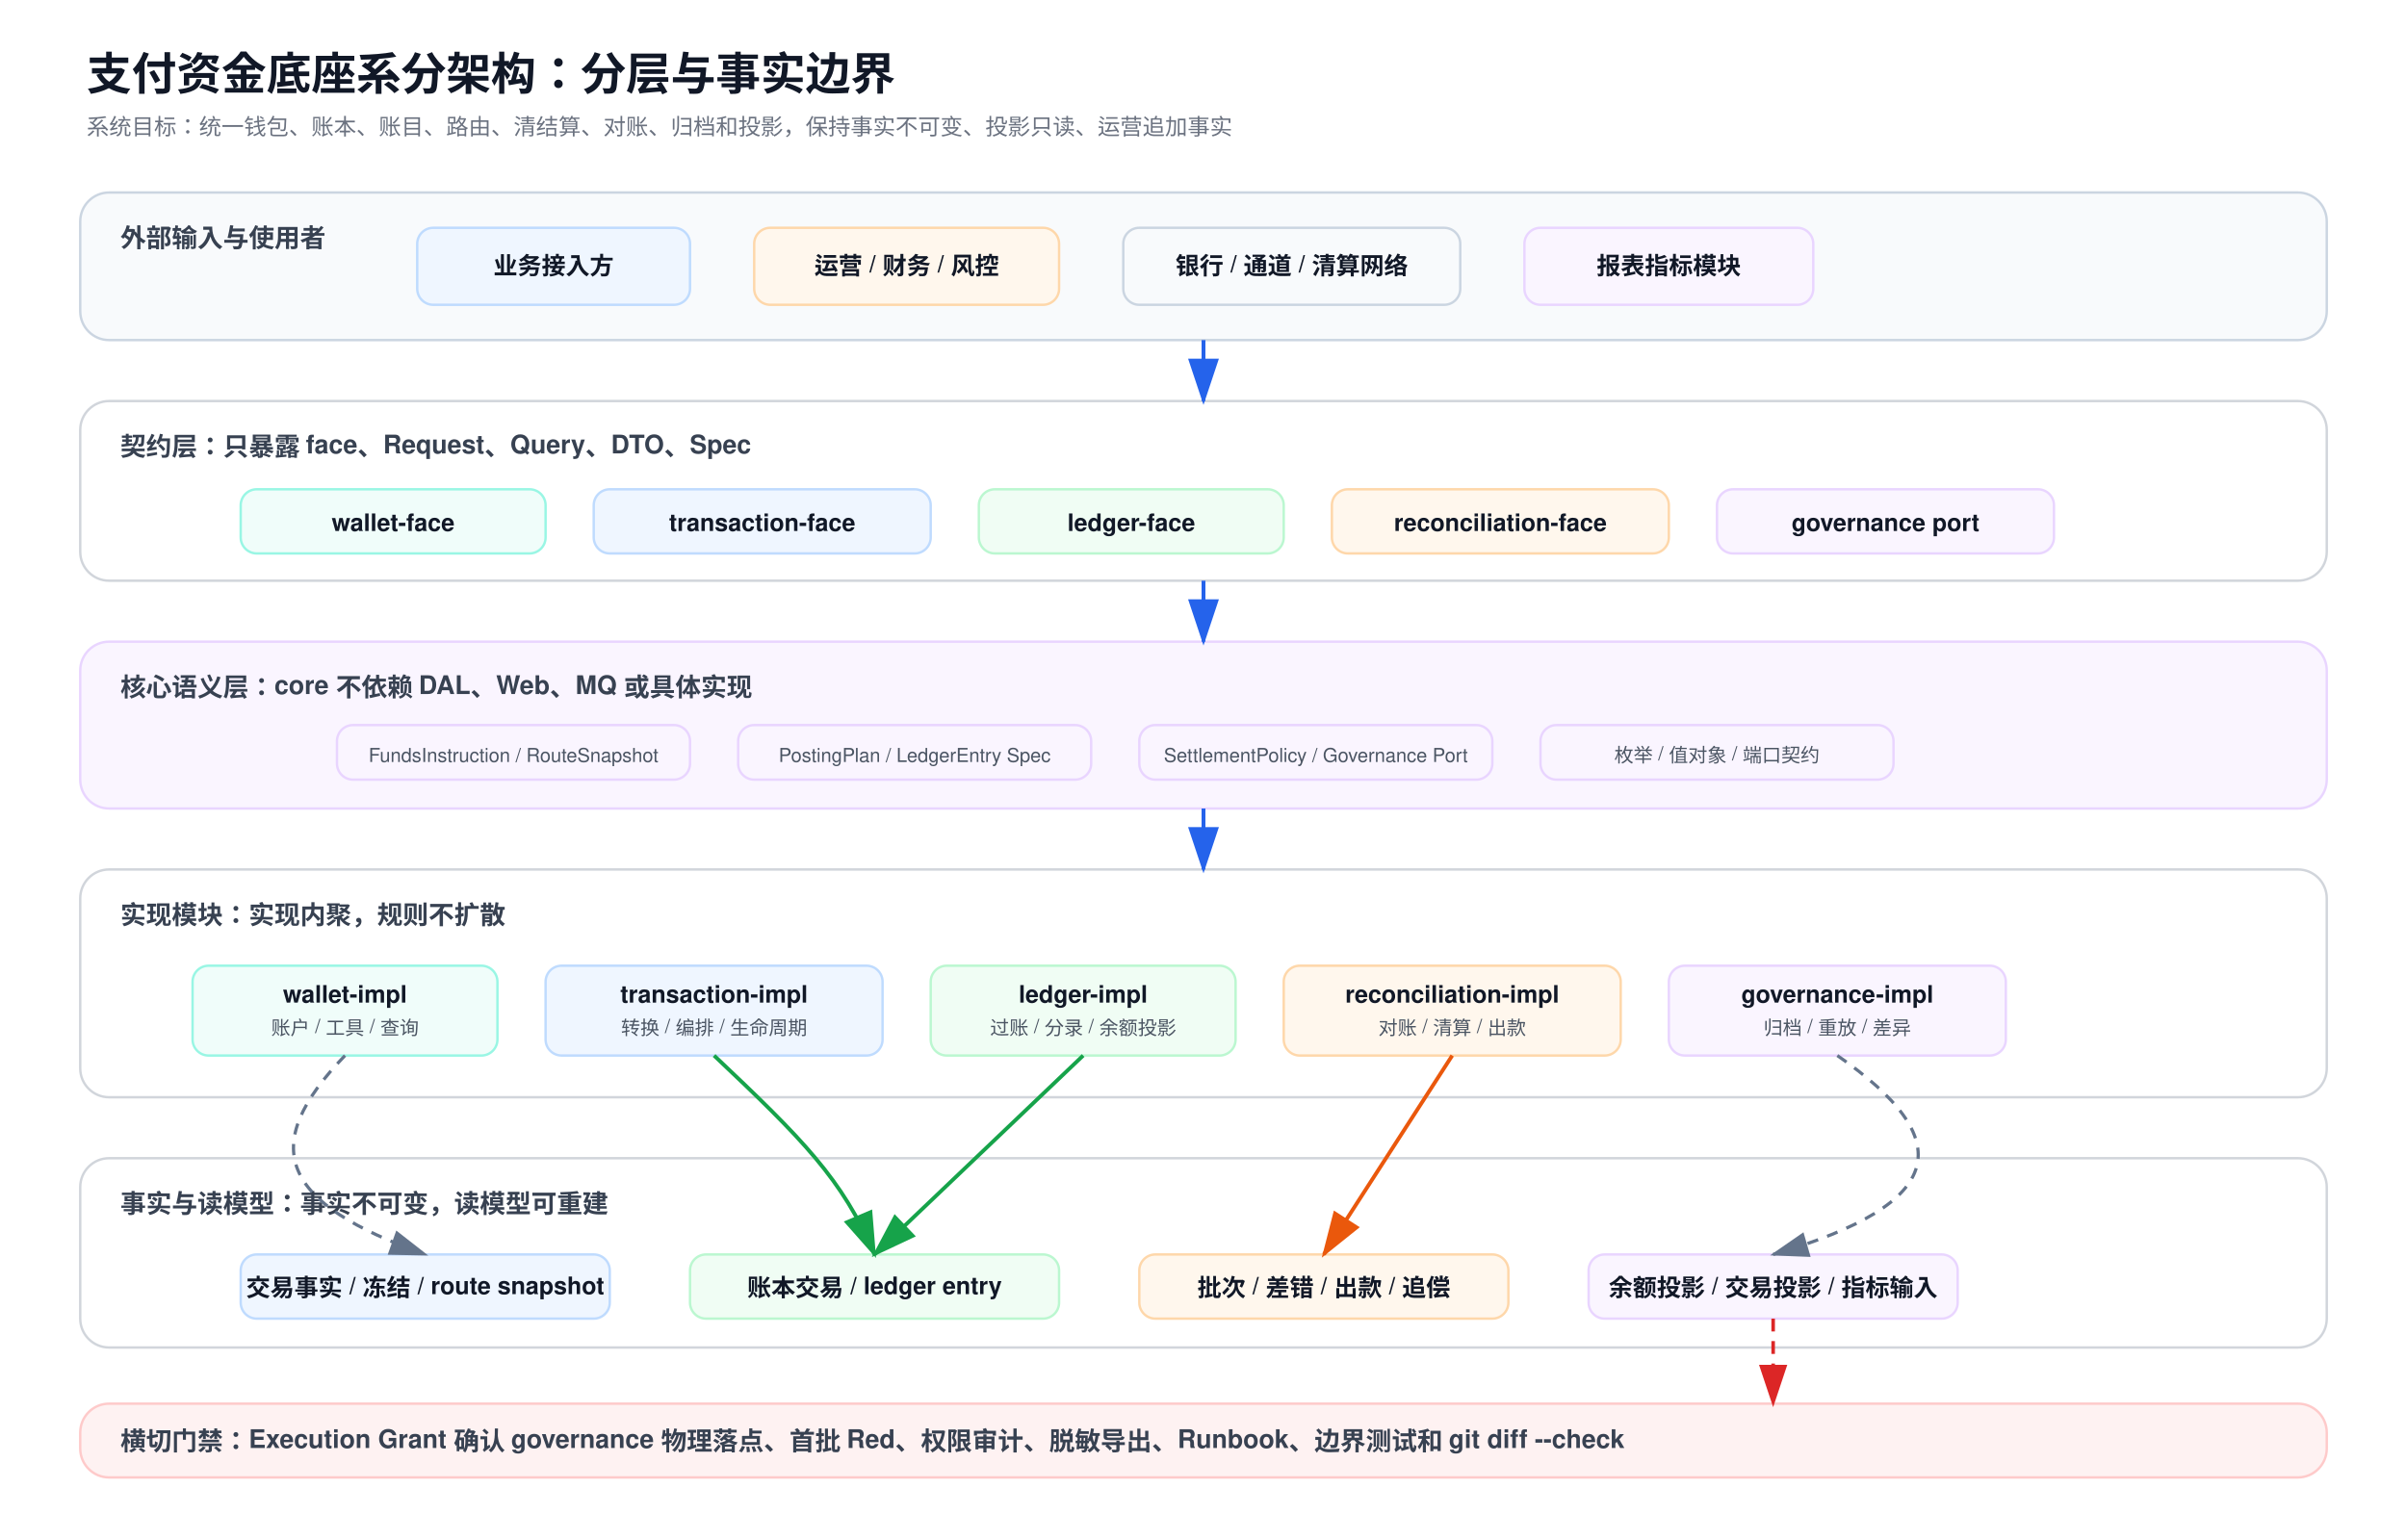
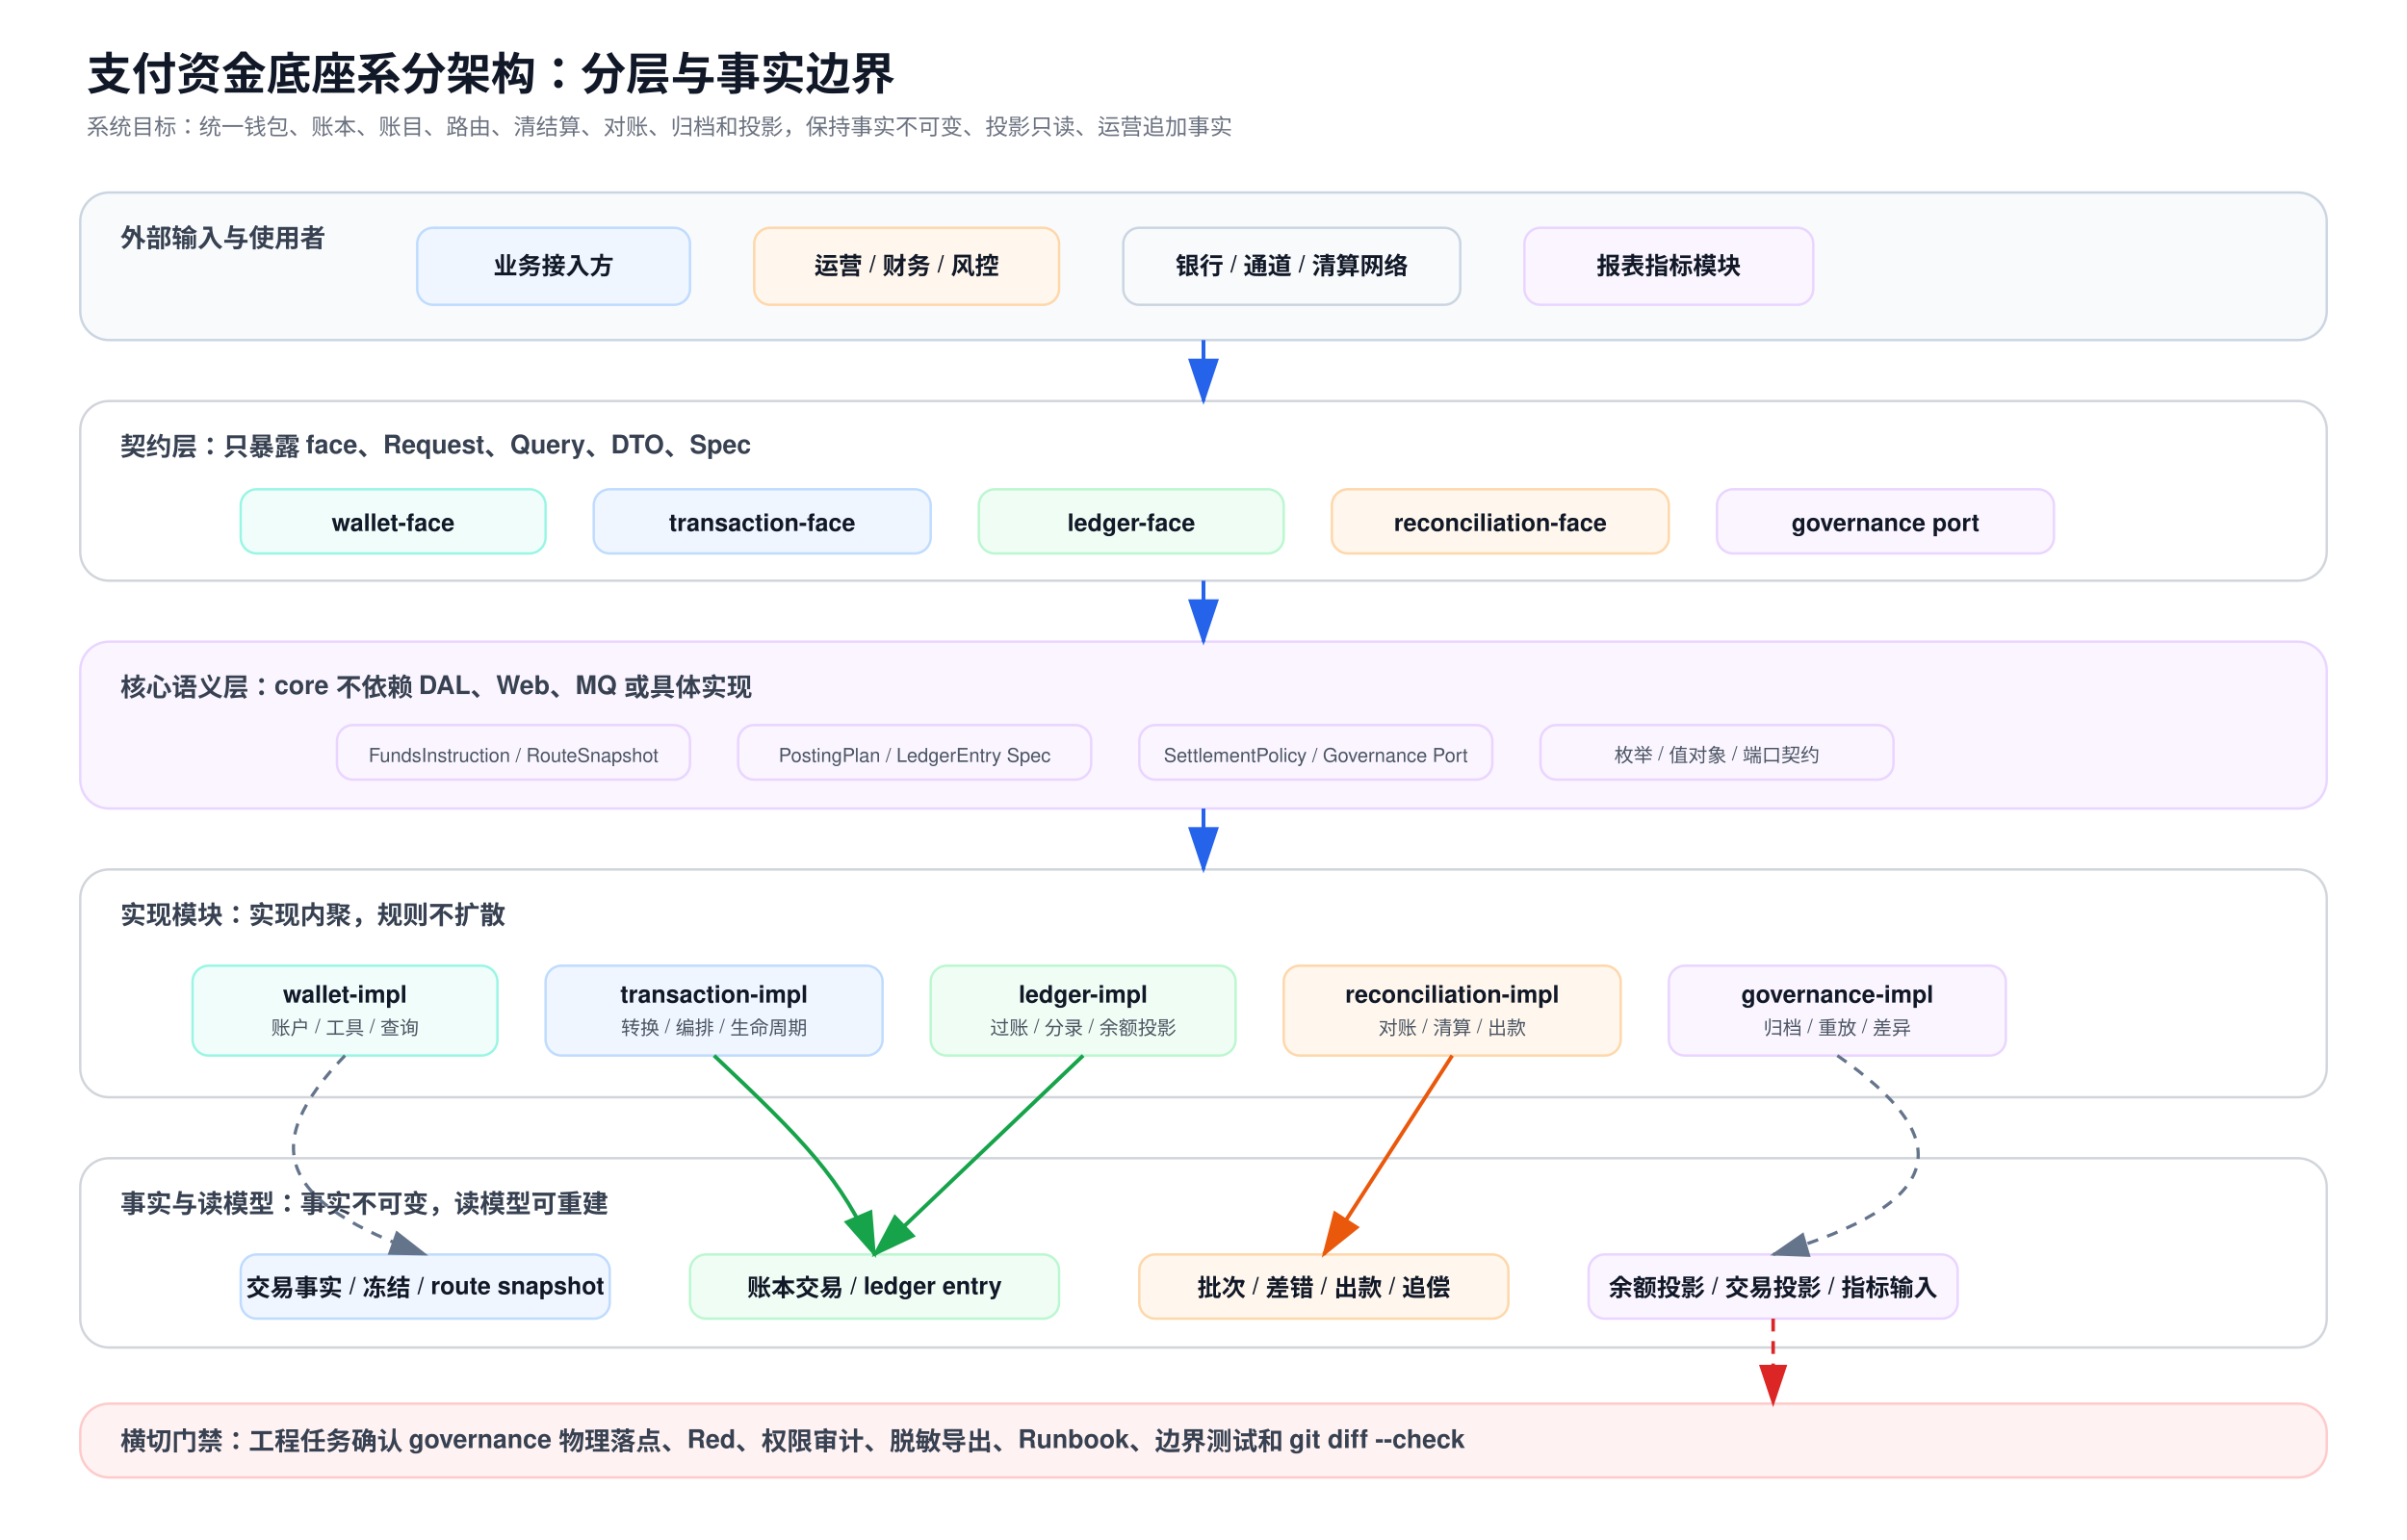
<svg xmlns="http://www.w3.org/2000/svg" viewBox="0 0 1500 960" width="1500" height="960" role="img" aria-labelledby="title desc">
  <style>
    text { font-family: "Helvetica Neue", Helvetica, Arial, "PingFang SC", "Microsoft YaHei", sans-serif; fill: #111827; }
    .title { font-size: 28px; font-weight: 700; }
    .subtitle { font-size: 14px; fill: #6b7280; }
    .layer { fill: #ffffff; stroke: #d1d5db; stroke-width: 1.5; rx: 18; ry: 18; }
    .box { fill: #ffffff; stroke: #d1d5db; stroke-width: 1.5; rx: 10; ry: 10; }
    .blue { fill: #eff6ff; stroke: #bfdbfe; }
    .green { fill: #f0fdf4; stroke: #bbf7d0; }
    .purple { fill: #faf5ff; stroke: #e9d5ff; }
    .orange { fill: #fff7ed; stroke: #fed7aa; }
    .teal { fill: #f0fdfa; stroke: #99f6e4; }
    .red { fill: #fef2f2; stroke: #fecaca; }
    .gray { fill: #f8fafc; stroke: #cbd5e1; }
    .label { font-size: 15px; font-weight: 700; }
    .sub { font-size: 12px; fill: #4b5563; }
    .section { font-size: 16px; font-weight: 700; fill: #374151; }
    .arrow { stroke: #2563eb; stroke-width: 2.4; fill: none; marker-end: url(#arrow-blue); }
    .data { stroke: #16a34a; stroke-width: 2.4; fill: none; marker-end: url(#arrow-green); }
    .ops { stroke: #ea580c; stroke-width: 2.4; fill: none; marker-end: url(#arrow-orange); }
    .guard { stroke: #dc2626; stroke-width: 2.2; fill: none; marker-end: url(#arrow-red); stroke-dasharray: 8 6; }
    .dash { stroke: #64748b; stroke-width: 2; fill: none; marker-end: url(#arrow-gray); stroke-dasharray: 7 6; }
  </style>
  <defs>
    <marker id="arrow-blue" markerWidth="12" markerHeight="8" refX="11" refY="4" orient="auto">
      <polygon points="0 0, 12 4, 0 8" fill="#2563eb" />
    </marker>
    <marker id="arrow-green" markerWidth="12" markerHeight="8" refX="11" refY="4" orient="auto">
      <polygon points="0 0, 12 4, 0 8" fill="#16a34a" />
    </marker>
    <marker id="arrow-orange" markerWidth="12" markerHeight="8" refX="11" refY="4" orient="auto">
      <polygon points="0 0, 12 4, 0 8" fill="#ea580c" />
    </marker>
    <marker id="arrow-red" markerWidth="12" markerHeight="8" refX="11" refY="4" orient="auto">
      <polygon points="0 0, 12 4, 0 8" fill="#dc2626" />
    </marker>
    <marker id="arrow-gray" markerWidth="12" markerHeight="8" refX="11" refY="4" orient="auto">
      <polygon points="0 0, 12 4, 0 8" fill="#64748b" />
    </marker>
  </defs>
  <rect width="1500" height="960" fill="#ffffff" />
  <text x="54" y="56" class="title">支付资金底座系分架构：分层与事实边界</text>
  <text x="54" y="84" class="subtitle">系统目标：统一钱包、账本、账目、路由、清结算、对账、归档和投影，保持事实不可变、投影只读、运营追加事实</text>
  <rect x="50" y="120" width="1400" height="92" class="layer gray" />
  <text x="75" y="154" class="section">外部输入与使用者</text>
  <rect x="260" y="142" width="170" height="48" class="box blue" />
  <text x="345" y="171" text-anchor="middle" class="label">业务接入方</text>
  <rect x="470" y="142" width="190" height="48" class="box orange" />
  <text x="565" y="171" text-anchor="middle" class="label">运营 / 财务 / 风控</text>
  <rect x="700" y="142" width="210" height="48" class="box gray" />
  <text x="805" y="171" text-anchor="middle" class="label">银行 / 通道 / 清算网络</text>
  <rect x="950" y="142" width="180" height="48" class="box purple" />
  <text x="1040" y="171" text-anchor="middle" class="label">报表指标模块</text>
  <rect x="50" y="250" width="1400" height="112" class="layer" />
  <text x="75" y="284" class="section">契约层：只暴露 face、Request、Query、DTO、Spec</text>
  <rect x="150" y="305" width="190" height="40" class="box teal" />
  <text x="245" y="331" text-anchor="middle" class="label">wallet-face</text>
  <rect x="370" y="305" width="210" height="40" class="box blue" />
  <text x="475" y="331" text-anchor="middle" class="label">transaction-face</text>
  <rect x="610" y="305" width="190" height="40" class="box green" />
  <text x="705" y="331" text-anchor="middle" class="label">ledger-face</text>
  <rect x="830" y="305" width="210" height="40" class="box orange" />
  <text x="935" y="331" text-anchor="middle" class="label">reconciliation-face</text>
  <rect x="1070" y="305" width="210" height="40" class="box purple" />
  <text x="1175" y="331" text-anchor="middle" class="label">governance port</text>
  <rect x="50" y="400" width="1400" height="104" class="layer purple" />
  <text x="75" y="434" class="section">核心语义层：core 不依赖 DAL、Web、MQ 或具体实现</text>
  <rect x="210" y="452" width="220" height="34" class="box purple" />
  <text x="320" y="475" text-anchor="middle" class="sub">FundsInstruction / RouteSnapshot</text>
  <rect x="460" y="452" width="220" height="34" class="box purple" />
  <text x="570" y="475" text-anchor="middle" class="sub">PostingPlan / LedgerEntry Spec</text>
  <rect x="710" y="452" width="220" height="34" class="box purple" />
  <text x="820" y="475" text-anchor="middle" class="sub">SettlementPolicy / Governance Port</text>
  <rect x="960" y="452" width="220" height="34" class="box purple" />
  <text x="1070" y="475" text-anchor="middle" class="sub">枚举 / 值对象 / 端口契约</text>
  <rect x="50" y="542" width="1400" height="142" class="layer" />
  <text x="75" y="576" class="section">实现模块：实现内聚，规则不扩散</text>
  <rect x="120" y="602" width="190" height="56" class="box teal" />
  <text x="215" y="625" text-anchor="middle" class="label">wallet-impl</text>
  <text x="215" y="645" text-anchor="middle" class="sub">账户 / 工具 / 查询</text>
  <rect x="340" y="602" width="210" height="56" class="box blue" />
  <text x="445" y="625" text-anchor="middle" class="label">transaction-impl</text>
  <text x="445" y="645" text-anchor="middle" class="sub">转换 / 编排 / 生命周期</text>
  <rect x="580" y="602" width="190" height="56" class="box green" />
  <text x="675" y="625" text-anchor="middle" class="label">ledger-impl</text>
  <text x="675" y="645" text-anchor="middle" class="sub">过账 / 分录 / 余额投影</text>
  <rect x="800" y="602" width="210" height="56" class="box orange" />
  <text x="905" y="625" text-anchor="middle" class="label">reconciliation-impl</text>
  <text x="905" y="645" text-anchor="middle" class="sub">对账 / 清算 / 出款</text>
  <rect x="1040" y="602" width="210" height="56" class="box purple" />
  <text x="1145" y="625" text-anchor="middle" class="label">governance-impl</text>
  <text x="1145" y="645" text-anchor="middle" class="sub">归档 / 重放 / 差异</text>
  <rect x="50" y="722" width="1400" height="118" class="layer" />
  <text x="75" y="756" class="section">事实与读模型：事实不可变，读模型可重建</text>
  <rect x="150" y="782" width="230" height="40" class="box blue" />
  <text x="265" y="808" text-anchor="middle" class="label">交易事实 / 冻结 / route snapshot</text>
  <rect x="430" y="782" width="230" height="40" class="box green" />
  <text x="545" y="808" text-anchor="middle" class="label">账本交易 / ledger entry</text>
  <rect x="710" y="782" width="230" height="40" class="box orange" />
  <text x="825" y="808" text-anchor="middle" class="label">批次 / 差错 / 出款 / 追偿</text>
  <rect x="990" y="782" width="230" height="40" class="box purple" />
  <text x="1105" y="808" text-anchor="middle" class="label">余额投影 / 交易投影 / 指标输入</text>
  <rect x="50" y="875" width="1400" height="46" class="layer red" />
-   <text x="75" y="904" class="section">横切门禁：Execution Grant 确认 governance 物理落点、首批 Red、权限审计、脱敏导出、Runbook、边界测试和 git diff --check</text>
+   <text x="75" y="904" class="section">横切门禁：工程任务确认 governance 物理落点、Red、权限审计、脱敏导出、Runbook、边界测试和 git diff --check</text>
  <path d="M 750 212 L 750 250" class="arrow" />
  <path d="M 750 362 L 750 400" class="arrow" />
  <path d="M 750 504 L 750 542" class="arrow" />
  <path d="M 445 658 C 500 710, 525 735, 545 782" class="data" />
  <path d="M 675 658 L 545 782" class="data" />
  <path d="M 905 658 L 825 782" class="ops" />
  <path d="M 1145 658 C 1220 710, 1215 750, 1105 782" class="dash" />
  <path d="M 215 658 C 160 715, 175 750, 265 782" class="dash" />
  <path d="M 1105 822 L 1105 875" class="guard" />
</svg>
